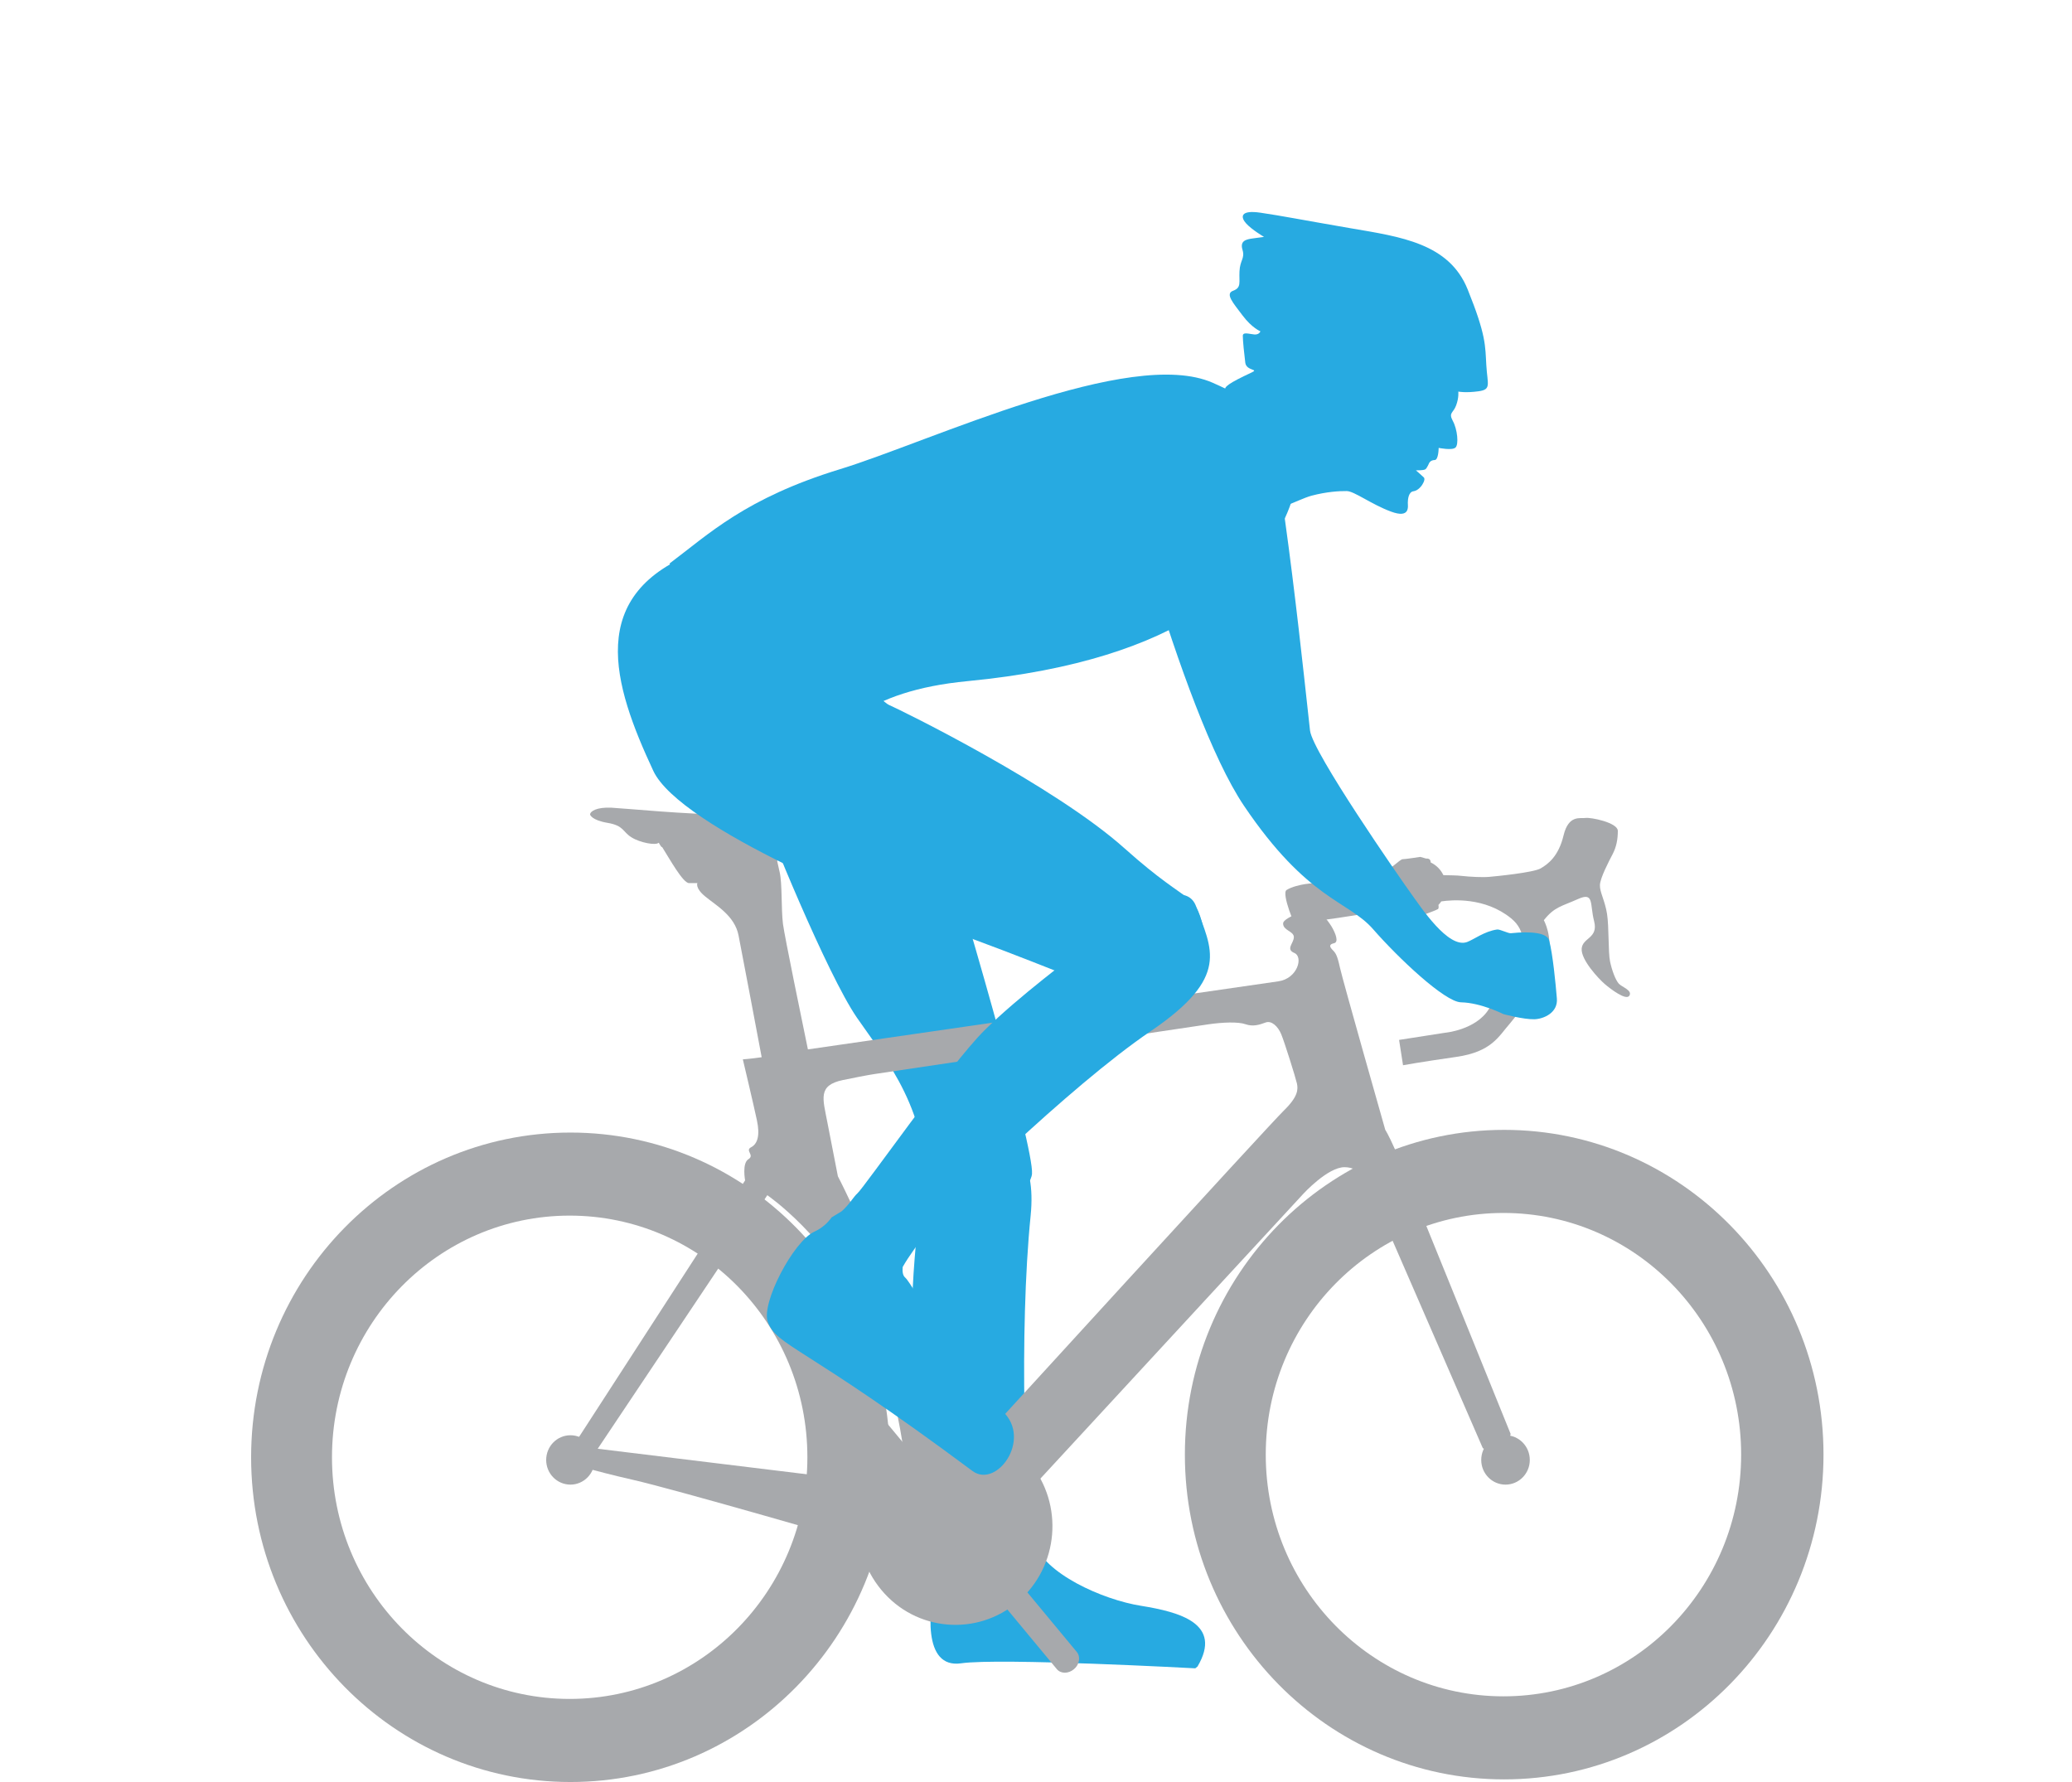
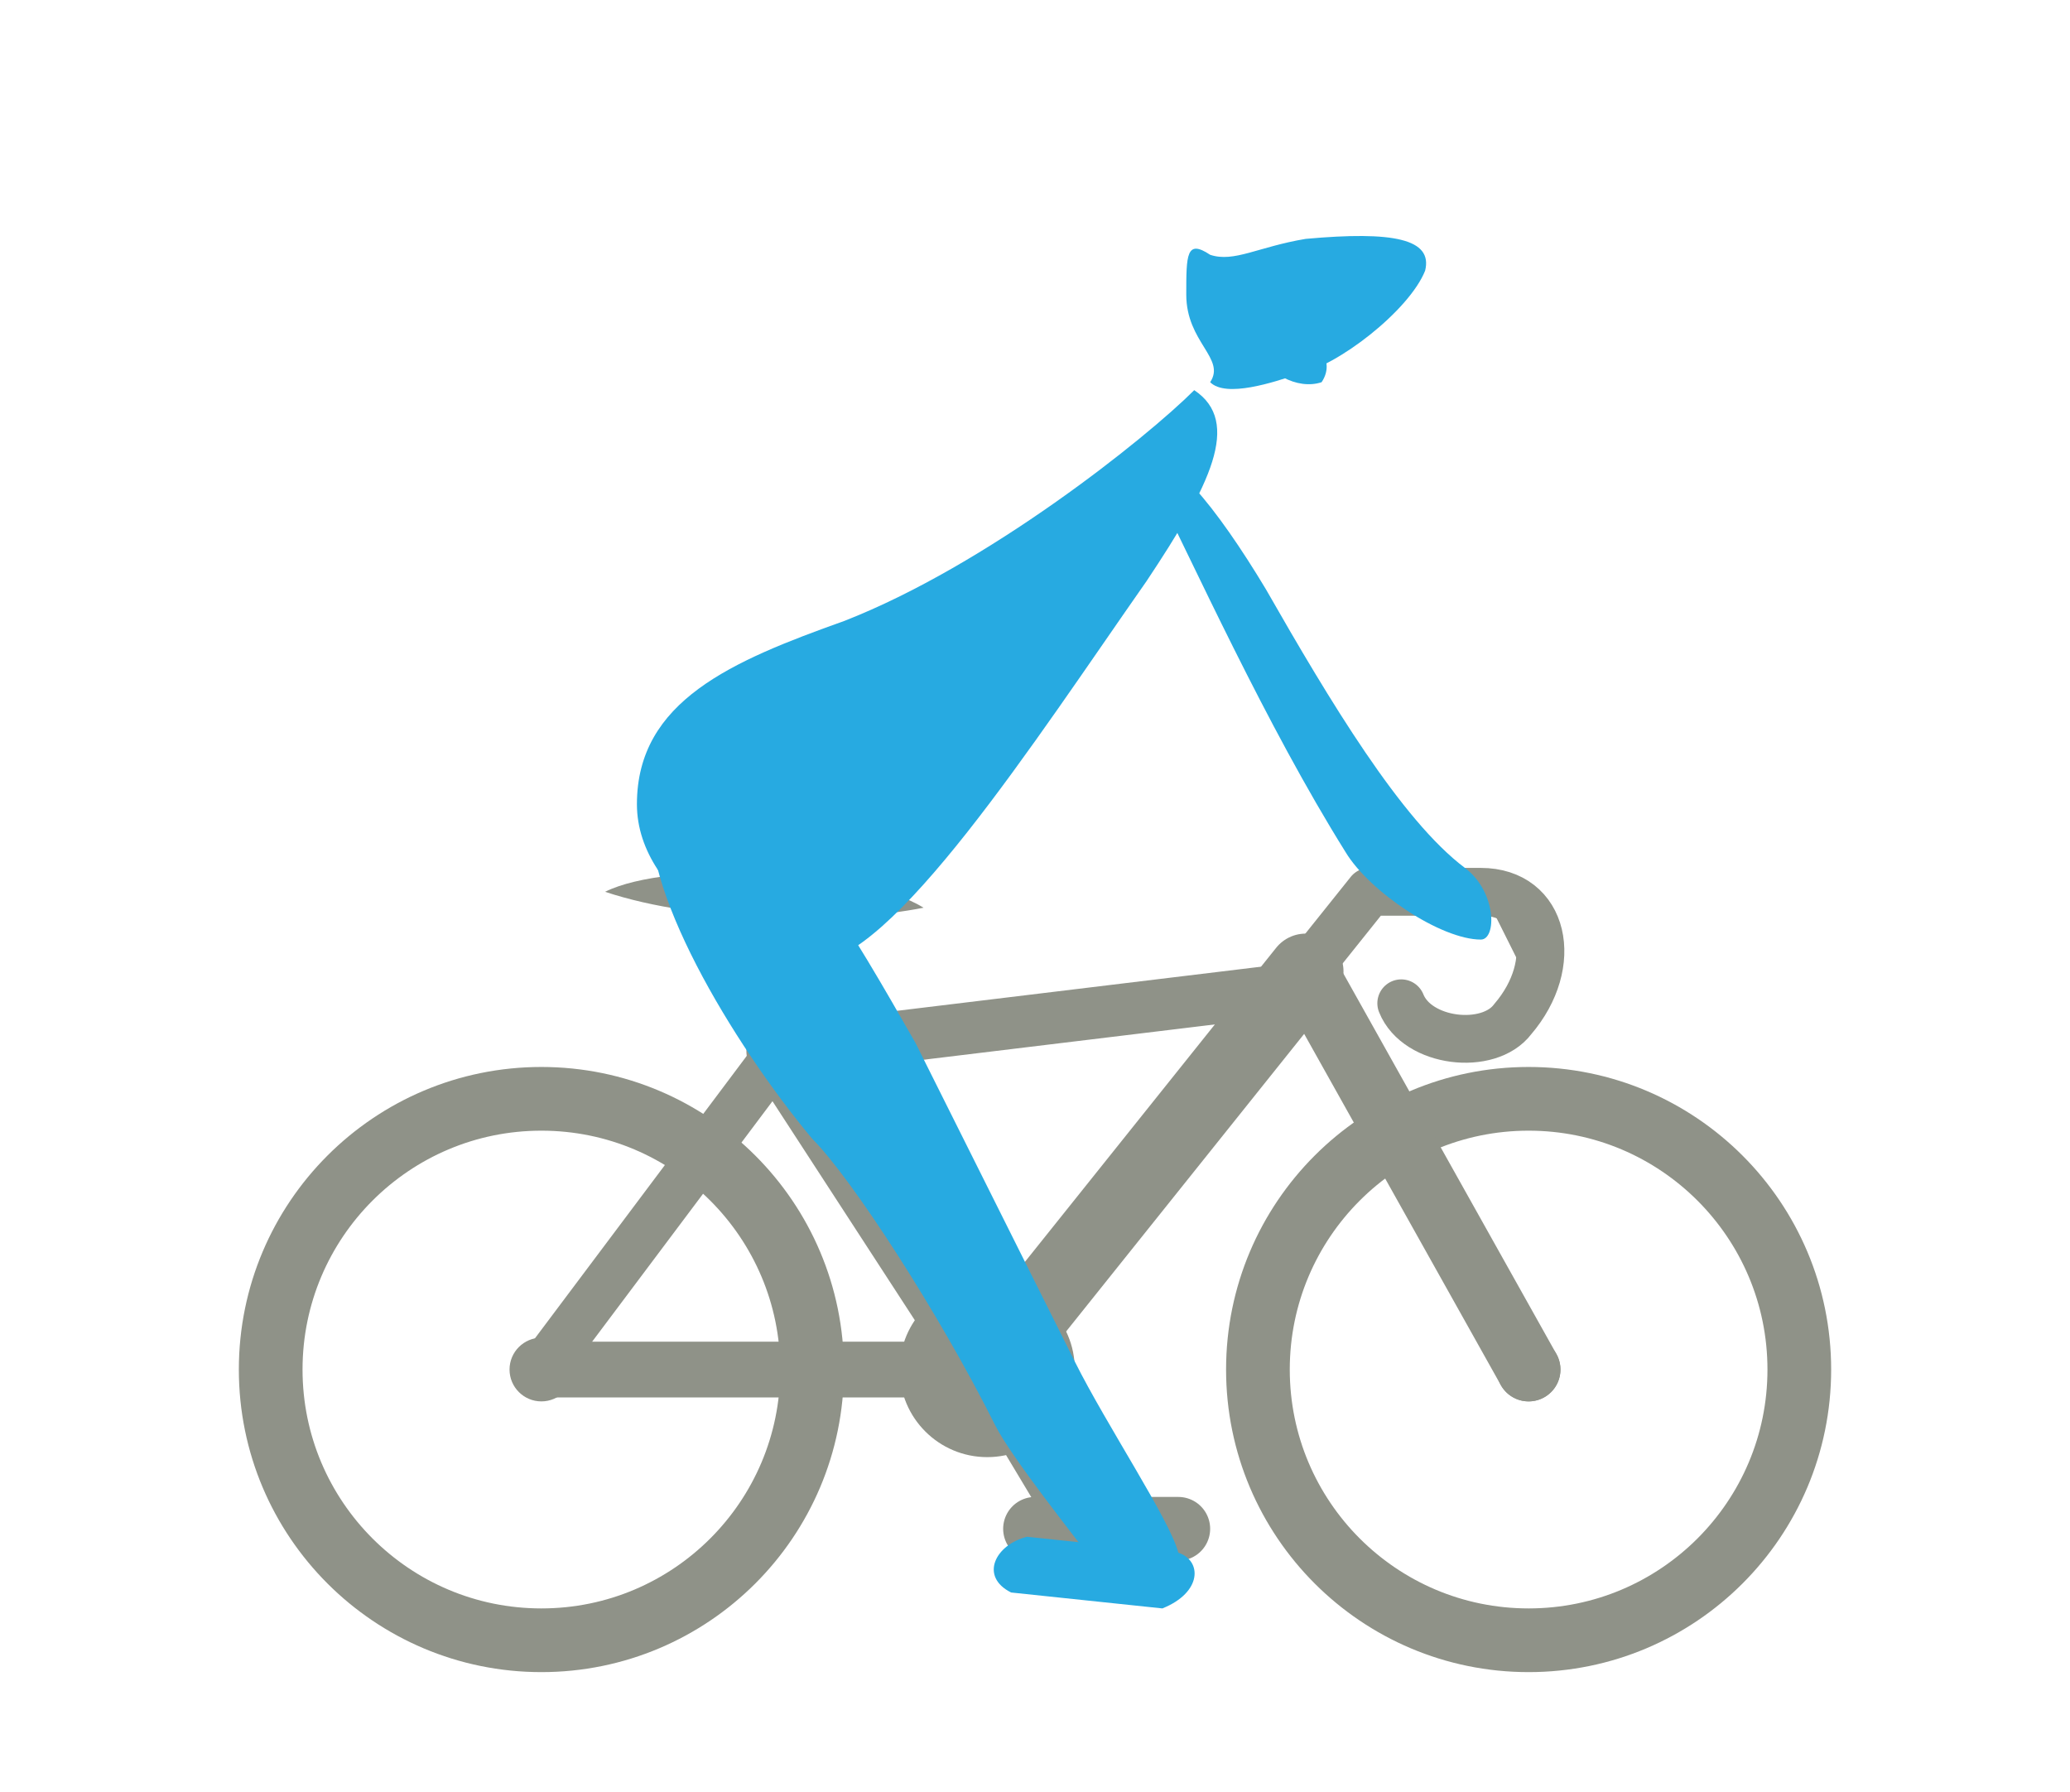
- <svg xmlns="http://www.w3.org/2000/svg" viewBox="0 0 250 215">
-   <g id="Group">
-     <g id="g1">
-       <path id="Path" fill="#a7a9ac" stroke="none" d="M 191.295 98.688 C 190.678 98.786 189.264 98.262 188.654 100.79 C 188.049 103.329 186.763 104.267 185.888 104.774 C 185.013 105.281 180.466 105.727 179.685 105.794 C 178.904 105.868 177.349 105.79 176.38 105.681 C 175.759 105.599 174.798 105.611 174.153 105.587 C 173.829 104.907 173.286 104.368 172.622 104.056 C 172.618 104.029 172.614 104.005 172.614 103.982 C 172.594 103.509 172.075 103.587 172.075 103.587 L 171.364 103.384 C 171.364 103.384 169.497 103.673 169.227 103.665 C 168.957 103.657 167.489 105.103 166.789 105.376 C 166.086 105.638 157.965 106.587 157.453 106.669 C 156.93 106.751 155.855 106.978 155.226 107.384 C 154.601 107.798 156.246 111.892 156.609 112.15 L 158.933 111.099 C 158.933 111.099 163.507 110.49 165.765 110.033 C 168.027 109.576 168.402 109.943 169.171 110.142 C 169.941 110.337 170.929 110.505 170.929 110.505 L 172.007 110.282 C 172.007 110.282 173.308 109.813 173.499 109.681 C 173.601 109.607 173.589 109.384 173.558 109.181 C 173.683 109.052 173.796 108.907 173.898 108.755 C 175.179 108.564 179.16 108.224 182.32 110.794 C 186.144 113.911 181.199 119.243 179.632 121.759 C 178.058 124.282 174.347 124.603 174.347 124.603 L 168.808 125.466 L 169.285 128.521 C 169.285 128.521 171.398 128.134 175.703 127.517 C 180.008 126.9 180.824 125.021 182.18 123.486 C 183.528 121.947 186.129 117.888 186.754 115.455 C 187.387 113.029 186.274 111.025 186.274 111.025 C 187.559 109.396 188.407 109.365 190.387 108.474 C 192.367 107.583 191.801 109.048 192.34 111.142 C 192.875 113.228 190.949 113.107 190.84 114.451 C 190.731 115.791 192.895 118.103 193.629 118.728 C 194.359 119.357 196.227 120.763 196.598 120.123 C 196.981 119.478 195.699 119.096 195.321 118.682 C 194.934 118.256 194.493 117.112 194.259 115.983 C 194.029 114.85 194.146 111.866 193.9 110.26 C 193.646 108.655 193.013 107.639 193.041 106.791 C 193.064 105.932 194.123 103.916 194.576 103.049 C 195.029 102.186 195.201 101.26 195.201 100.248 C 195.201 99.242 191.916 98.586 191.295 98.688 Z" />
-       <g id="g2">
-         <g id="g3">
-           <g id="g4">
-             <path id="path1" fill="#27aae1" stroke="none" d="M 144.217 201.285 C 144.217 201.285 120.608 200.004 115.959 200.68 C 111.31 201.348 111.963 194.168 113.057 189.868 C 114.162 185.575 110.768 165.798 110.166 160.766 C 109.568 155.727 111.498 139.989 112.072 138.309 C 112.642 136.621 125.748 132.758 124.353 146.668 C 122.947 160.566 123.642 182.164 124.759 185.992 C 125.88 189.824 133.044 193.008 137.677 193.742 C 142.322 194.492 147.556 195.883 144.486 201.07" />
-             <path id="path2" fill="#27aae1" stroke="none" d="M 91.537 96.648 C 92.502 99.734 99.822 117.589 103.389 122.777 C 106.963 127.961 112.256 134.039 111.78 144.937 C 111.292 155.832 124.272 144.804 124.518 141.621 C 124.78 138.441 116.014 107.906 111.666 94.59 C 107.307 81.281 91.537 96.648 91.537 96.648 Z" />
-           </g>
-           <g id="g5">
-             <g id="user0312">
-               <g id="g6">
-                 <path id="path3" fill="#a7a9ac" stroke="none" d="M 181.486 136.32 C 160.213 136.32 142.963 153.867 142.963 175.5 C 142.963 197.141 160.213 214.684 181.486 214.684 C 202.759 214.684 220.017 197.141 220.017 175.5 C 220.018 153.867 202.76 136.32 181.486 136.32 Z M 181.401 204.664 C 165.565 204.664 152.721 191.609 152.721 175.5 C 152.721 159.402 165.565 146.344 181.401 146.344 C 197.245 146.344 210.081 159.403 210.081 175.5 C 210.08 191.609 197.244 204.664 181.401 204.664 Z" />
-                 <path id="path4" fill="#a7a9ac" stroke="none" d="M 68.83 136.645 C 47.541 136.645 30.299 154.184 30.299 175.821 C 30.299 197.462 47.541 215.001 68.83 215.001 C 90.096 215.001 107.353 197.462 107.353 175.821 C 107.354 154.184 90.096 136.645 68.83 136.645 Z M 68.736 204.977 C 52.9 204.977 40.056 191.93 40.056 175.821 C 40.056 159.719 52.9 146.665 68.736 146.665 C 84.572 146.665 97.416 159.72 97.416 175.821 C 97.416 191.93 84.572 204.977 68.736 204.977 Z" />
-                 <path id="path5" fill="#a7a9ac" stroke="none" d="M 184.58 176.148 C 184.58 177.785 183.268 179.121 181.65 179.121 C 180.033 179.121 178.72 177.785 178.72 176.148 C 178.72 174.5 180.032 173.164 181.65 173.164 C 183.268 173.164 184.58 174.5 184.58 176.148 Z" />
-                 <path id="path6" fill="#a7a9ac" stroke="none" d="M 71.752 176.148 C 71.752 177.785 70.432 179.121 68.83 179.121 C 67.205 179.121 65.9 177.785 65.9 176.148 C 65.9 174.5 67.205 173.164 68.83 173.164 C 70.432 173.164 71.752 174.5 71.752 176.148 Z" />
-                 <path id="path7" fill="#a7a9ac" stroke="none" d="M 168.315 138.672 C 167.487 136.813 167.143 136.32 167.143 136.32 C 167.143 136.32 162.002 118.261 161.674 116.75 C 161.346 115.242 161.158 114.977 160.76 114.586 C 160.377 114.188 160.377 113.926 160.971 113.797 C 161.549 113.664 161.159 112.609 160.643 111.754 C 160.12 110.895 158.823 109.453 158.823 109.453 C 158.823 109.453 154.815 110.574 154.815 111.422 C 154.815 112.274 156.112 112.344 156.112 113.063 C 156.112 113.797 155.081 114.524 156.174 114.977 C 157.276 115.438 156.565 118.071 154.236 118.399 C 152.424 118.657 114.299 124.172 97.478 126.61 C 96.79 123.274 94.673 113.016 94.47 111.477 C 94.243 109.633 94.392 106.59 94.072 105.231 C 93.767 103.868 93.767 103.868 93.767 103.868 C 93.767 103.868 94.322 103.149 95.658 102.266 C 96.447 101.743 98.002 101.086 99.135 100.649 C 99.697 100.606 100.143 100.579 100.447 100.528 C 101.509 100.36 101.424 100.946 102.408 100.86 C 103.392 100.766 104.127 100.11 104.775 100.11 C 105.431 100.11 105.923 100.11 105.923 99.528 C 105.923 98.954 103.478 97.86 101.267 97.86 C 99.056 97.86 92.931 98.282 87.939 98.282 C 82.97 98.282 75.447 97.536 73.744 97.446 C 72.017 97.372 71.197 97.868 71.197 98.282 C 71.197 98.282 71.361 98.954 73.322 99.282 C 75.283 99.614 75.119 100.36 76.189 101.024 C 77.244 101.688 79.127 102.016 79.455 101.688 C 79.517 101.618 79.682 102.172 79.908 102.223 C 80.791 103.625 82.408 106.547 83.135 106.547 C 84.143 106.547 84.143 106.547 84.143 106.547 C 84.143 106.547 83.838 107.141 85.104 108.172 C 86.362 109.219 88.651 110.469 89.112 112.867 C 89.51 114.898 91.339 124.551 91.901 127.555 C 90.448 127.762 89.628 127.813 89.628 127.813 C 89.628 127.813 90.933 133.305 91.323 135.149 C 91.721 136.993 91.401 138.016 90.62 138.419 C 89.854 138.821 91.089 139.368 90.308 139.853 C 89.511 140.33 89.902 142.415 89.902 142.415 L 69.738 173.563 L 68.832 176.536 C 68.832 176.536 71.074 177.337 76.355 178.54 C 81.628 179.735 104.238 186.306 104.238 186.306 L 124.965 179.009 L 157.27 144.017 C 157.27 144.017 160.2 140.822 162.223 140.822 C 164.262 140.822 164.996 142.728 164.996 142.728 L 178.91 174.72 L 181.488 175.997 L 182.269 173.009 C 182.268 173.008 169.135 140.535 168.315 138.672 Z M 72.119 174.793 L 92.58 144.203 C 92.58 144.203 99.885 149.187 104.353 158.547 C 108.83 167.891 109.517 179.359 109.517 179.359 L 72.119 174.793 Z M 154.901 133.992 C 153.167 135.676 118.19 173.965 118.19 173.965 L 113.706 174.367 C 113.706 174.367 110.144 162.758 106.683 154.344 C 103.222 145.93 101.097 141.922 101.097 141.922 C 101.097 141.922 100.386 138.32 99.831 135.43 C 99.284 132.547 98.628 130.946 101.714 130.305 C 104.847 129.664 105.503 129.586 105.503 129.586 C 105.503 129.586 144.191 123.82 145.847 123.578 C 147.495 123.344 149.386 123.254 150.292 123.578 C 151.198 123.894 151.987 123.633 152.698 123.367 C 153.409 123.097 154.19 123.82 154.589 124.781 C 154.987 125.742 156.316 129.984 156.48 130.711 C 156.635 131.43 156.635 132.305 154.901 133.992 Z" />
-                 <g id="g7">
-                   <path id="path8" fill="#a7a9ac" stroke="none" d="M 107.729 175.047 C 102.784 179.281 102.151 186.785 106.331 191.813 C 110.487 196.836 117.878 197.477 122.823 193.243 C 127.761 189.001 128.401 181.497 124.221 176.47 C 120.057 171.445 112.666 170.797 107.729 175.047 Z" />
-                   <path id="path9" fill="#a7a9ac" stroke="none" d="M 129.58 201.387 C 128.908 201.961 127.986 201.953 127.51 201.379 L 114.002 185.094 C 113.518 184.516 113.682 183.586 114.346 183.016 L 114.346 183.016 C 115.01 182.446 115.932 182.446 116.416 183.028 L 129.924 199.313 C 130.401 199.891 130.252 200.828 129.58 201.387 L 129.58 201.387 Z" />
-                   <path id="path10" fill="#a7a9ac" stroke="none" d="M 116.205 185.258 C 115.533 185.828 114.611 185.824 114.135 185.25 L 100.627 168.961 C 100.158 168.383 100.299 167.453 100.971 166.883 L 100.971 166.883 C 101.627 166.313 102.557 166.324 103.026 166.903 L 116.549 183.188 C 117.018 183.758 116.877 184.691 116.205 185.258 L 116.205 185.258 Z" />
-                 </g>
-               </g>
-             </g>
-           </g>
-           <g id="g8">
-             <path id="path11" fill="#27aae1" stroke="none" d="M 132.909 119.353 C 132.909 119.353 117.125 112.938 112.069 111.482 C 106.996 110.024 82.044 99.906 78.824 93.002 C 73.993 82.648 70.455 71.547 84.422 66.448 C 87.79 65.219 105.621 84.325 107.234 85.038 C 108.841 85.737 127.231 94.788 135.705 102.373 C 144.17 109.95 144.171 107.126 145.434 113.02 C 145.434 113.02 139.735 123.913 132.909 119.353 Z" />
-             <path id="path12" fill="#27aae1" stroke="none" d="M 80.787 67.984 C 85.467 64.484 89.912 60.109 101.349 56.609 C 112.197 53.289 136.353 41.797 146.326 46.183 C 156.295 50.566 158.236 55.507 155.056 62.468 C 151.888 69.429 143.326 79.632 116.712 82.183 C 92.38 84.515 98.478 101.781 98.478 101.781 L 80.787 67.984 Z" />
-             <path id="path13" fill="#27aae1" stroke="none" d="M 133.701 48.629 C 133.31 50.242 142.42 85.852 150.103 97.231 C 157.787 108.606 162.619 108.633 165.658 112.09 C 168.678 115.551 174.303 120.879 176.271 120.93 C 178.705 120.981 181.384 122.348 181.384 122.348 C 181.384 122.348 183.798 123.008 185.134 122.973 C 186.239 122.942 188.001 122.2 187.845 120.457 C 187.704 118.719 187.353 115.098 186.919 113.473 C 186.669 112.543 184.771 112.336 182.294 112.594 C 181.966 112.625 180.962 112.098 180.638 112.145 C 179.111 112.356 177.814 113.364 177.009 113.657 C 174.732 114.481 171.466 109.485 170.157 107.673 C 168.86 105.876 158.387 90.79 158.063 88.146 C 157.735 85.49 154.532 53.591 152.379 49.005 C 150.225 44.414 133.701 48.629 133.701 48.629 Z" />
-           </g>
-         </g>
-       </g>
-       <path id="path14" fill="#27aae1" stroke="none" d="M 153.127 60.633 C 153.127 60.633 150.588 49.778 149.627 48.328 C 148.65 46.89 145.428 47.535 151.018 44.941 C 151.967 44.503 150.389 44.777 150.252 43.765 C 150.123 42.761 149.951 41.085 149.955 40.539 C 149.924 40 150.756 40.309 151.35 40.355 C 151.955 40.394 152.073 39.972 152.073 39.972 C 152.073 39.972 151.038 39.55 149.928 38.066 C 148.815 36.578 147.768 35.441 148.791 35.078 C 149.814 34.695 149.482 34.07 149.553 32.727 C 149.612 31.383 150.229 31.192 149.916 30.141 C 149.596 29.082 150.275 28.875 151.221 28.758 C 152.159 28.621 152.514 28.582 152.514 28.582 C 152.514 28.582 151.084 27.746 150.381 26.988 C 149.682 26.234 149.557 25.285 152.115 25.668 C 154.67 26.043 156.806 26.477 162.916 27.531 C 169.021 28.57 174.85 29.355 177.088 34.929 C 179.334 40.491 179.193 41.714 179.334 44.058 C 179.471 46.402 179.975 46.996 178.381 47.21 C 176.811 47.425 175.951 47.245 175.951 47.245 C 175.951 47.245 176.049 47.952 175.689 48.917 C 175.345 49.862 174.744 49.765 175.291 50.784 C 175.846 51.796 176.037 53.651 175.603 54.007 C 175.189 54.37 173.583 54.038 173.583 54.038 C 173.583 54.038 173.575 55.499 173.103 55.503 C 172.587 55.515 172.439 55.862 172.439 55.862 C 172.439 55.862 172.169 56.499 171.982 56.62 C 171.736 56.776 170.834 56.745 170.834 56.745 C 170.834 56.745 171.522 57.331 171.787 57.596 C 172.06 57.862 171.541 58.573 171.541 58.573 C 171.541 58.573 171.131 59.194 170.541 59.272 C 169.955 59.346 169.865 60.225 169.861 60.647 C 169.861 61.077 170.189 62.604 167.814 61.717 C 165.419 60.826 163.369 59.237 162.478 59.248 C 161.576 59.24 160.095 59.322 158.255 59.803 C 156.416 60.305 153.514 62.223 153.127 60.633 Z" />
-     </g>
-     <path id="path15" fill="#27aae1" stroke="none" d="M 144.326 109.381 C 142.49 104.244 130.778 114.254 130.223 114.736 C 129.677 115.221 122.902 120.214 118.746 124.347 C 114.594 128.491 104.281 143.254 103.453 143.978 C 102.96 144.418 102.462 145.356 101.544 146.147 L 100.342 146.877 C 99.885 147.517 99.245 148.141 98.251 148.605 C 95.732 149.763 91.809 157.242 92.642 159.487 C 93.746 162.453 96.831 162.198 117.328 177.472 C 120.244 179.641 124.561 173.666 120.99 170.282 C 114.979 164.582 110.266 155.065 109.201 154.124 C 108.929 153.884 108.865 153.428 108.913 152.869 C 109.662 151.522 110.892 149.953 111.62 148.858 C 113.058 146.69 129.066 131.044 138.797 124.441 C 148.533 117.835 146.166 114.524 144.326 109.381 Z" />
+ <svg xmlns="http://www.w3.org/2000/svg" viewBox="0 0 260 225">
+   <g fill="#8f9288" stroke="#8f9288" stroke-linecap="round" stroke-linejoin="round">
+     <circle cx="68" cy="172" r="34" stroke-width="8" fill="none" />
+     <circle cx="68" cy="172" r="4" fill="#8f9288" stroke="none" />
+     <circle cx="192" cy="172" r="34" stroke-width="8" fill="none" />
+     <circle cx="192" cy="172" r="4" fill="#8f9288" stroke="none" />
+     <line x1="68" y1="172" x2="124" y2="172" stroke-width="7" />
+     <line x1="68" y1="172" x2="98" y2="132" stroke-width="6" />
+     <line x1="124" y1="172" x2="98" y2="132" stroke-width="8.5" />
+     <line x1="98" y1="132" x2="93" y2="114" stroke-width="8" />
+     <path d="M 76,112 C 84,108 108,109 116,114 C 106,116 88,116 76,112 Z" fill="#8f9288" stroke="none" />
+     <line x1="124" y1="172" x2="164" y2="122" stroke-width="9.5" />
+     <line x1="98" y1="132" x2="164" y2="124" stroke-width="6.5" />
+     <line x1="164" y1="122" x2="192" y2="172" stroke-width="8" />
+     <path d="M 164,122 L 172,112 L 186,112 C 194,112 196,121 190,128 C 187,132 178,131 176,126" stroke-width="6" fill="none" />
+     <line x1="188" y1="112" x2="194" y2="124" stroke-width="3" />
+     <circle cx="124" cy="172" r="11" fill="#8f9288" stroke="none" />
+     <line x1="124" y1="172" x2="136" y2="192" stroke-width="7" />
+     <line x1="130" y1="192" x2="148" y2="192" stroke-width="8" stroke-linecap="round" />
+   </g>
+   <g fill="#27aae1">
+     <path d="M 152,32 C 149,30 149,32 149,37 C 149,43 154,45 152,48 C 154,50 160,48 163,47 C 168,46 177,39 179,34 C 180,30 175,29 164,30 C 158,31 155,33 152,32 Z" />
+     <path d="M 157,43 C 159,47 163,49 166,48 C 168,45 165,42 161,41 Z" />
+     <path d="M 150,49 C 144,55 124,71 106,78 C 92,83 80,88 80,101 C 80,113 96,121 102,121 C 112,121 130,93 144,73 C 152,61 156,53 150,49 Z" />
+     <path d="M 144,59 C 150,71 159,91 169,107 C 172,112 181,118 186,118 C 188,118 188,112 184,109 C 176,103 167,88 159,74 C 153,64 146,55 144,59 Z" />
+     <path d="M 82,101 C 80,111 92,131 102,143 C 107,148 118,165 125,179 C 127,183 135,193 138,197 C 142,201 148,200 148,195 C 147,191 139,179 135,171 C 129,159 119,139 115,131 C 107,117 99,103 90,99 Z" />
+     <path d="M 129,193 L 148,195 C 151,196 151,200 146,202 L 127,200 C 123,198 125,194 129,193 Z" />
  </g>
</svg>
